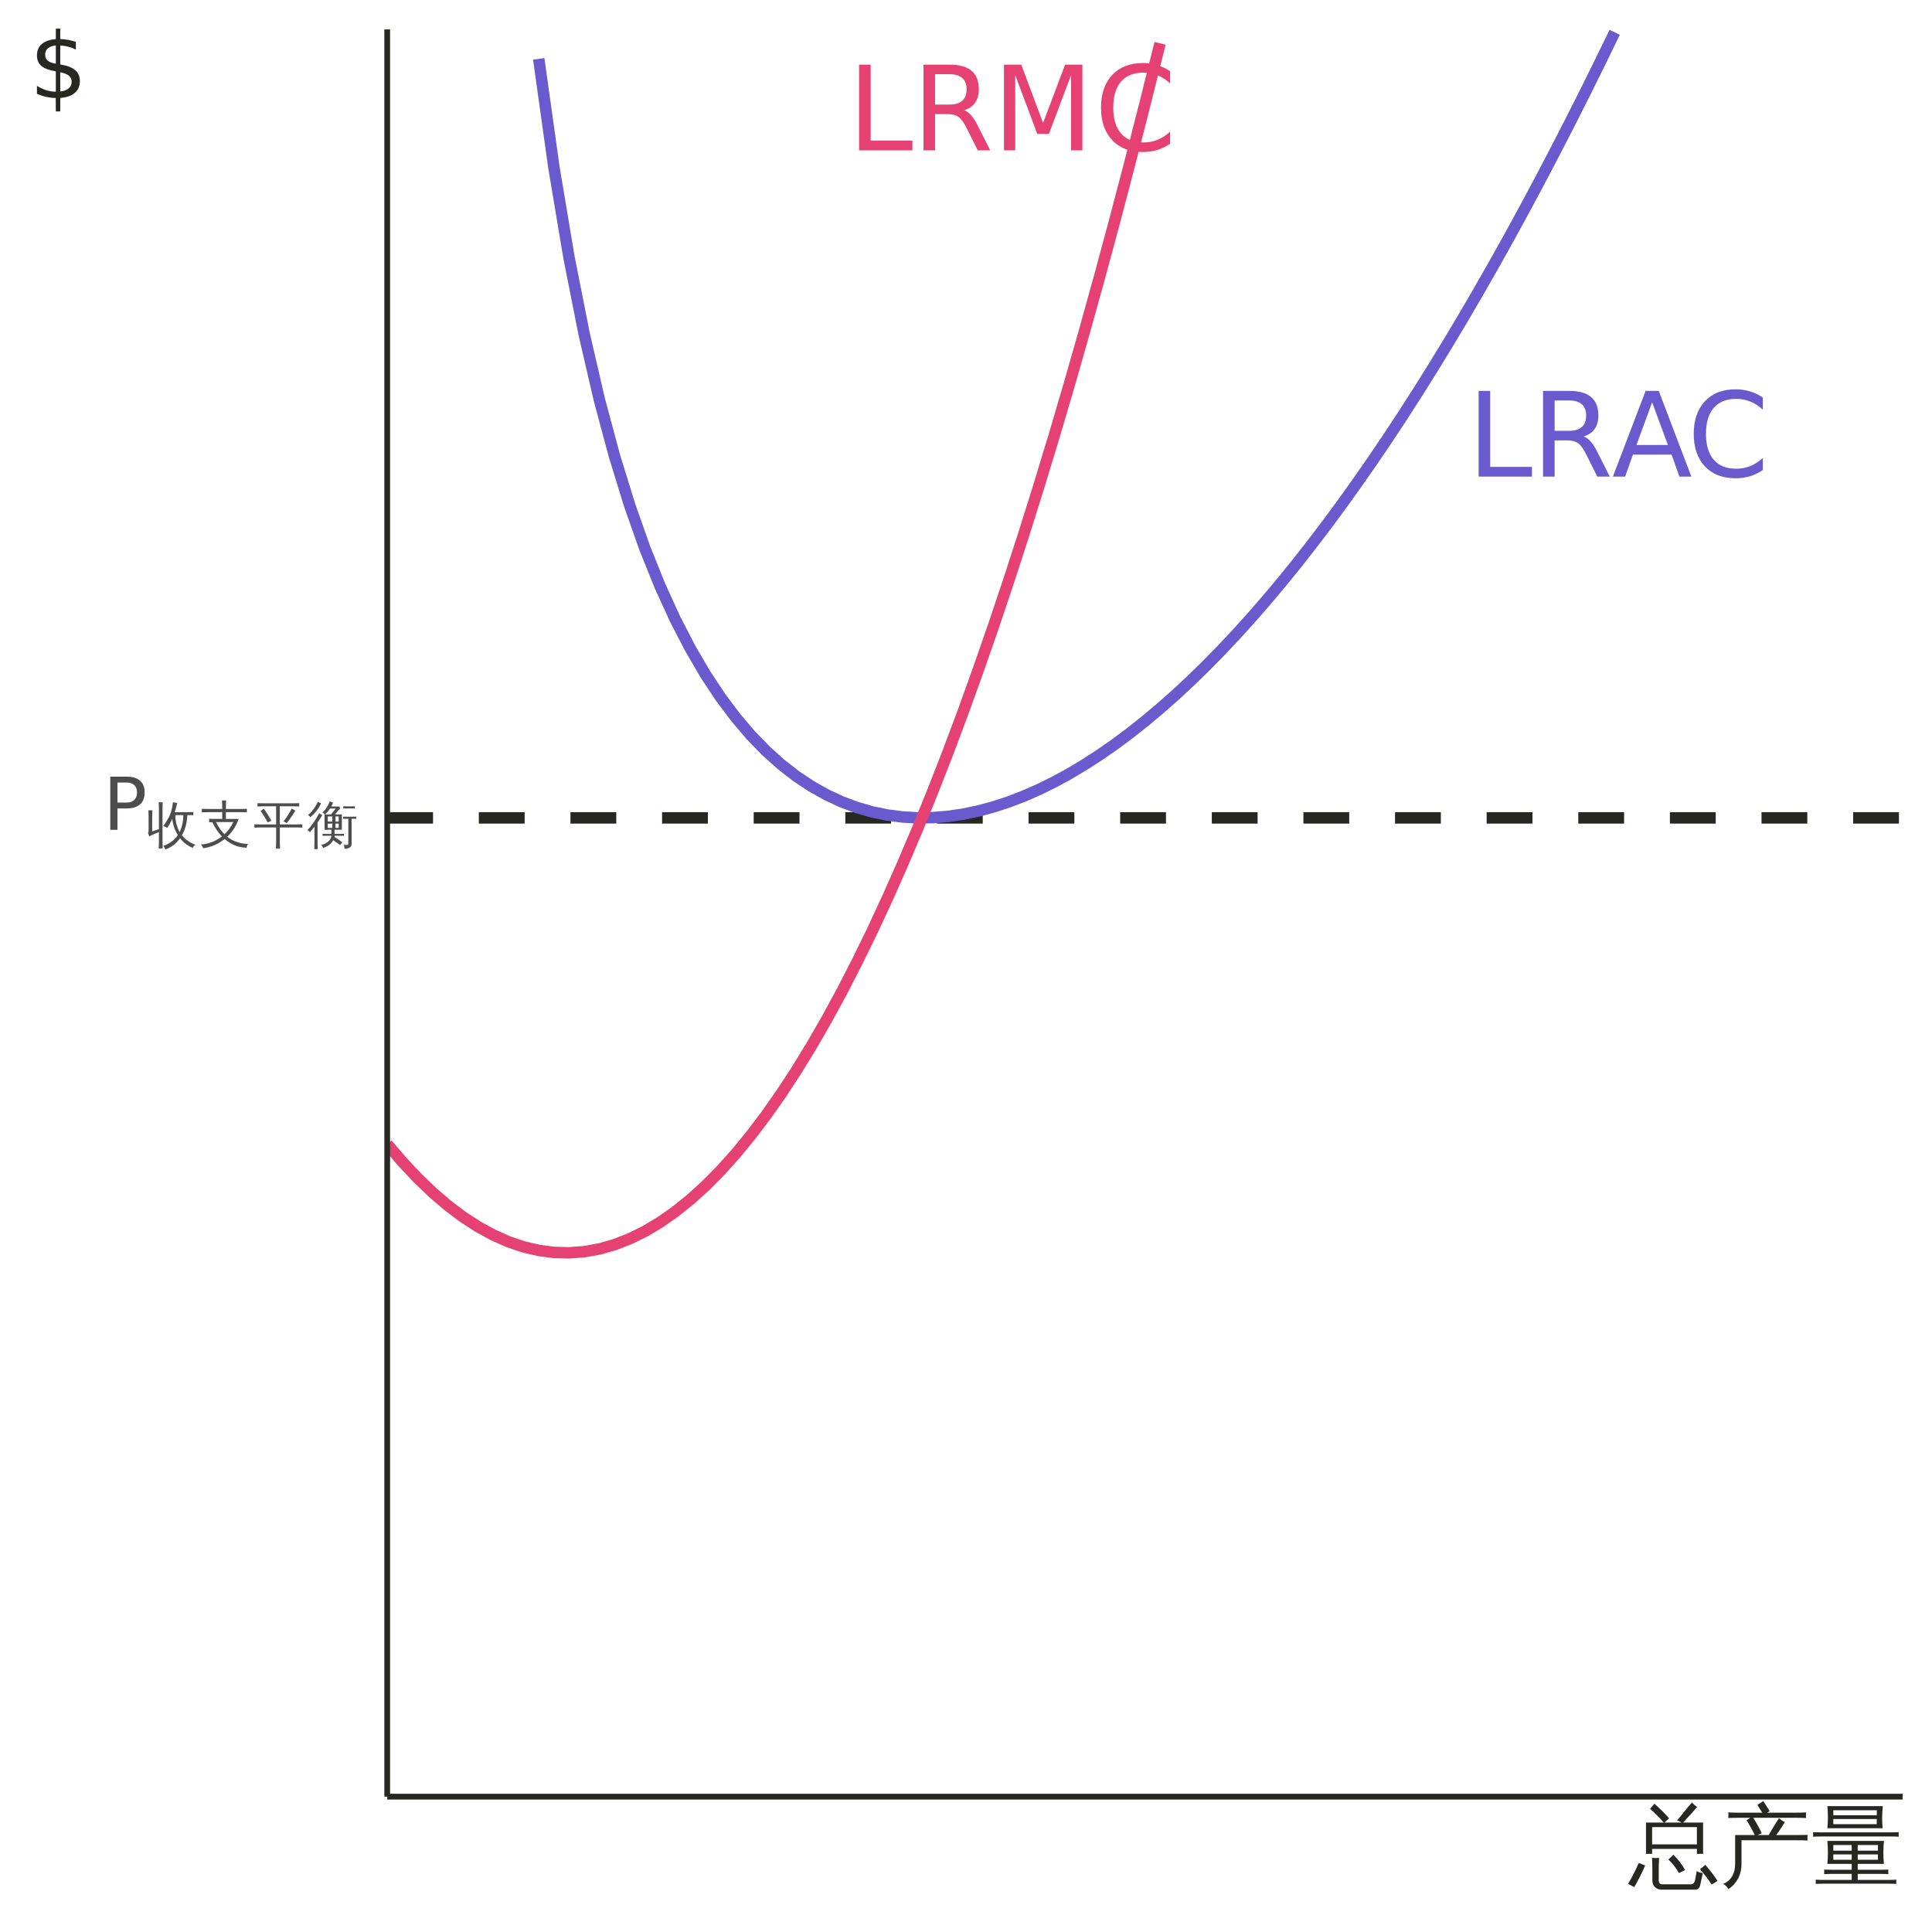
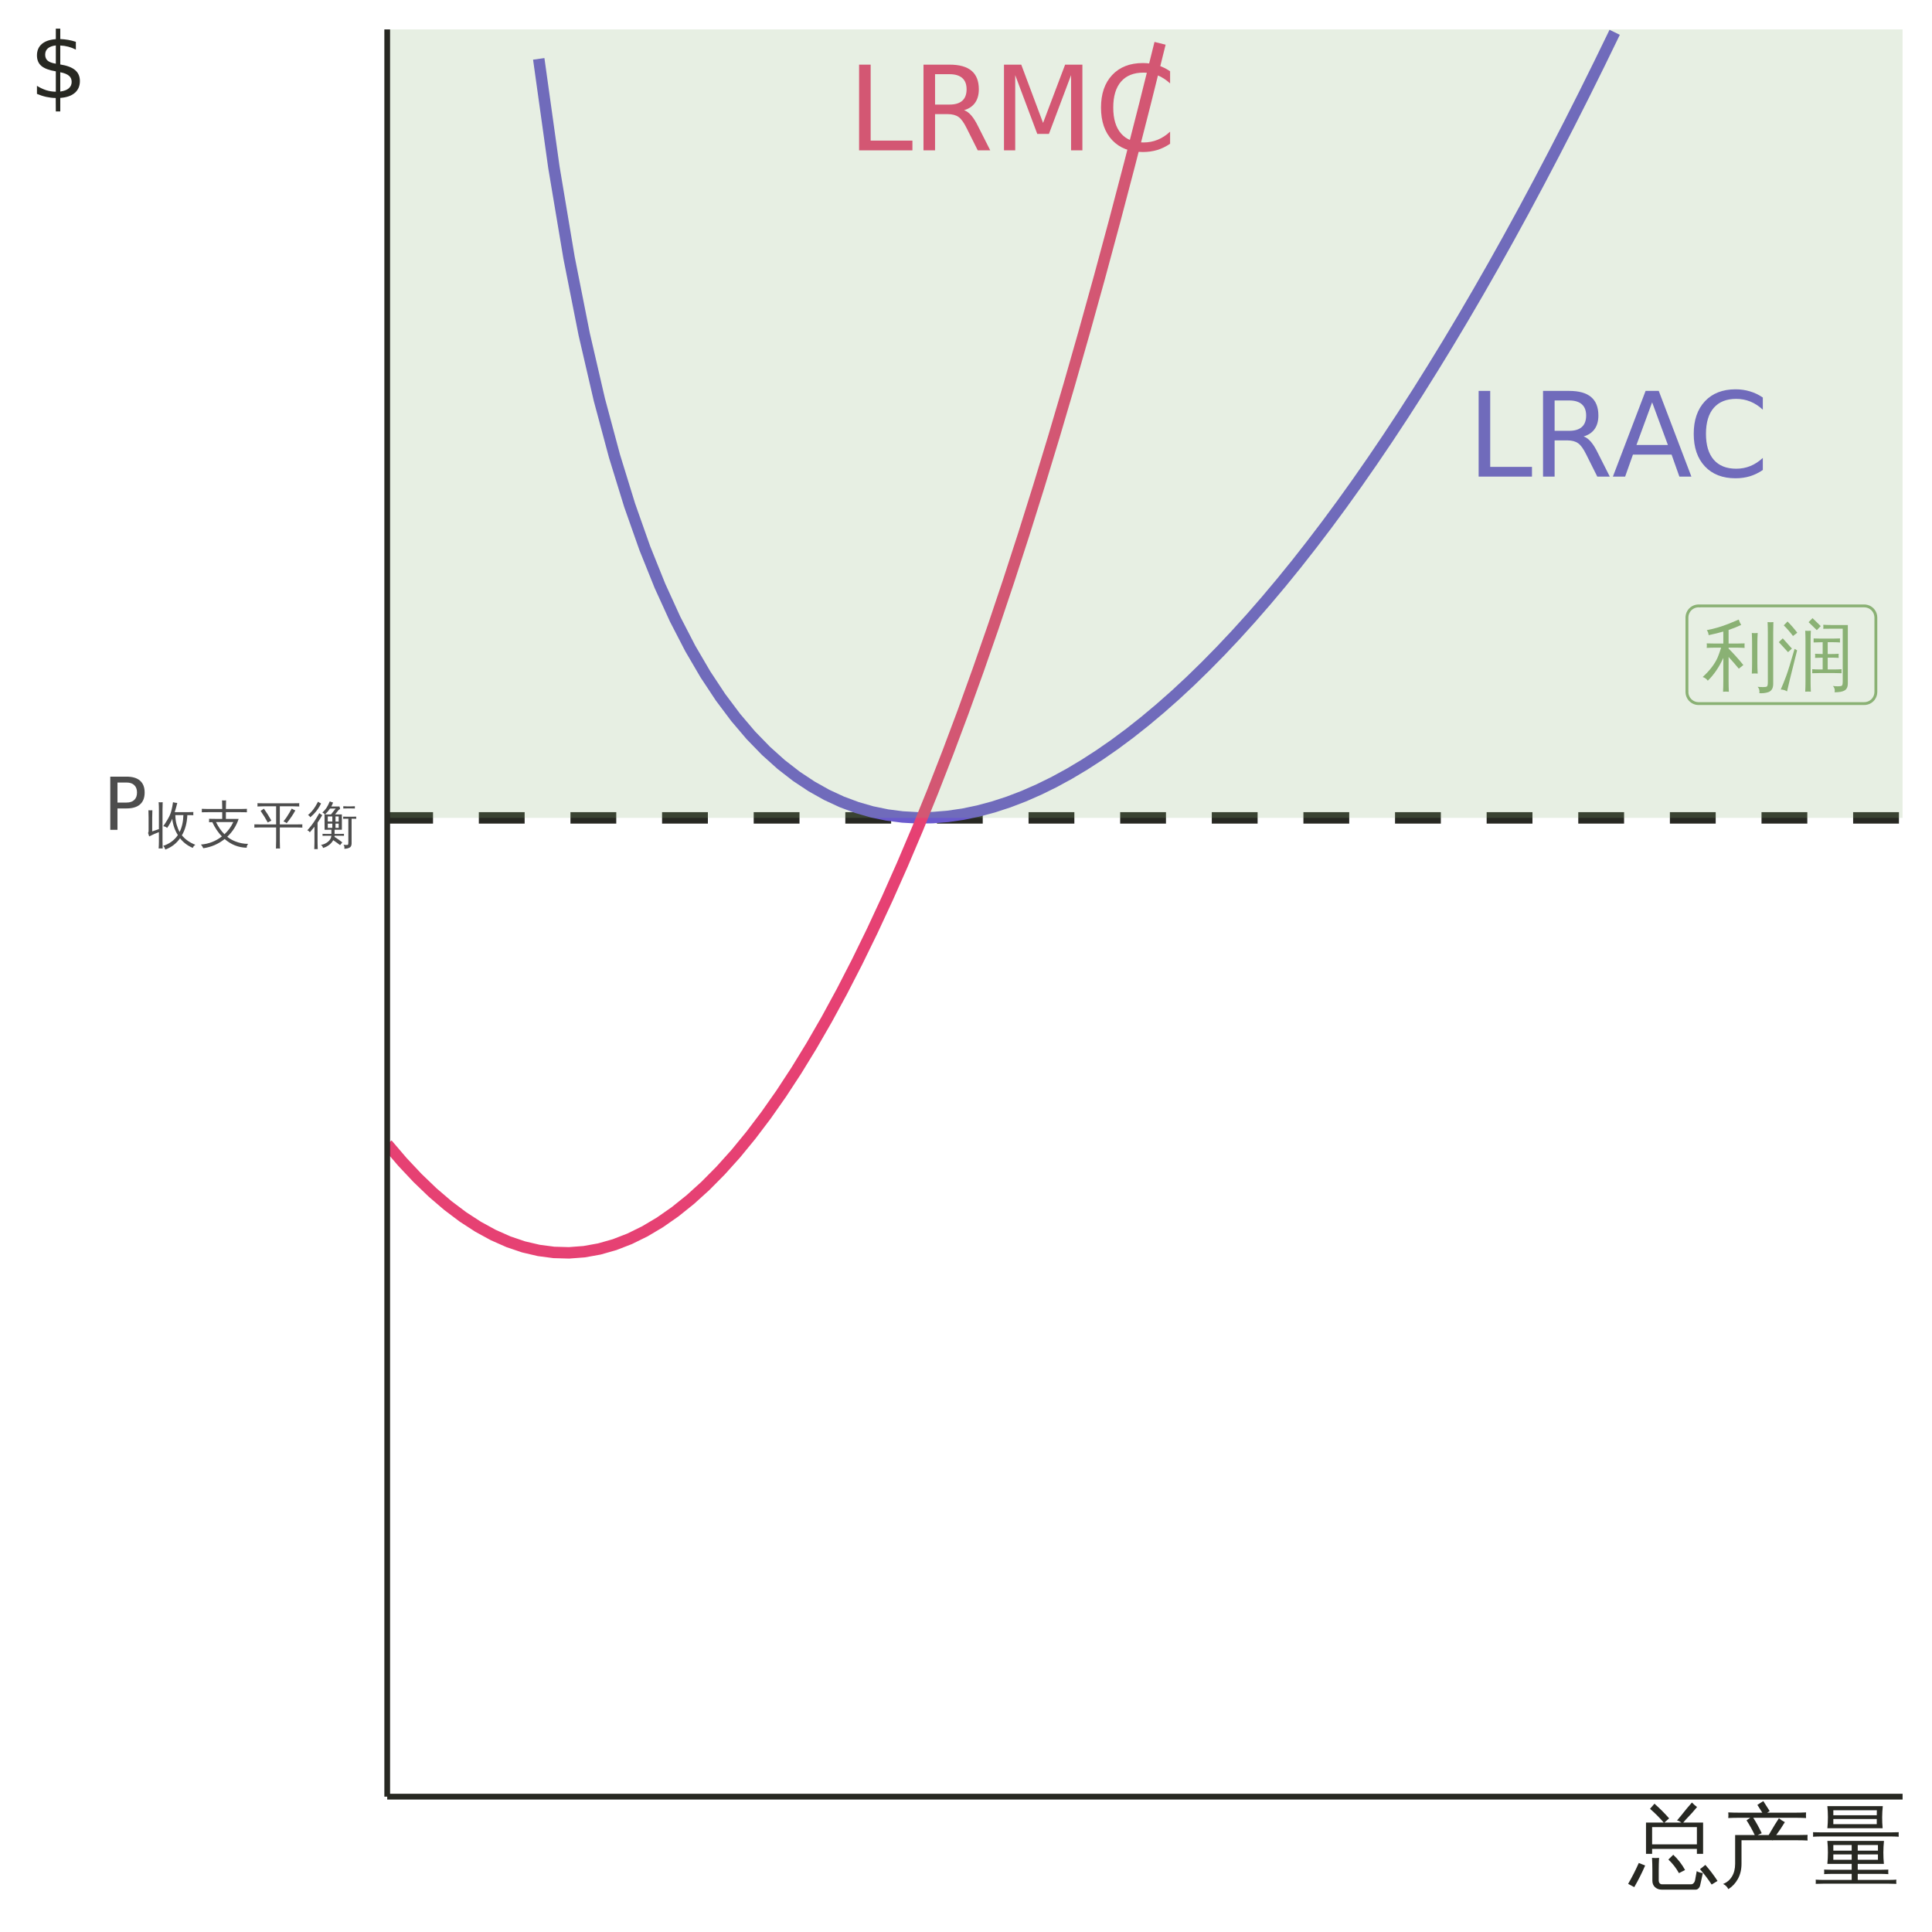
<svg xmlns="http://www.w3.org/2000/svg" xmlns:xlink="http://www.w3.org/1999/xlink" width="360" height="360" viewBox="0 0 360 360">
  <defs>
    <g>
      <g id="glyph-0-0">
        <path d="M 1.094 3.875 L 1.094 -15.453 L 12.047 -15.453 L 12.047 3.875 Z M 2.328 2.656 L 10.828 2.656 L 10.828 -14.219 L 2.328 -14.219 Z M 2.328 2.656 " />
      </g>
      <g id="glyph-0-1">
        <path d="M 2.156 -15.969 L 4.312 -15.969 L 4.312 -1.812 L 12.094 -1.812 L 12.094 0 L 2.156 0 Z M 2.156 -15.969 " />
      </g>
      <g id="glyph-0-2">
        <path d="M 9.719 -7.484 C 10.188 -7.328 10.641 -6.992 11.078 -6.484 C 11.516 -5.973 11.953 -5.266 12.391 -4.359 L 14.594 0 L 12.266 0 L 10.219 -4.094 C 9.695 -5.164 9.188 -5.875 8.688 -6.219 C 8.195 -6.57 7.52 -6.75 6.656 -6.75 L 4.312 -6.75 L 4.312 0 L 2.156 0 L 2.156 -15.969 L 7.031 -15.969 C 8.852 -15.969 10.211 -15.586 11.109 -14.828 C 12.016 -14.066 12.469 -12.914 12.469 -11.375 C 12.469 -10.363 12.234 -9.523 11.766 -8.859 C 11.297 -8.203 10.613 -7.742 9.719 -7.484 Z M 4.312 -14.188 L 4.312 -8.531 L 7.031 -8.531 C 8.07 -8.531 8.859 -8.77 9.391 -9.25 C 9.922 -9.727 10.188 -10.438 10.188 -11.375 C 10.188 -12.301 9.922 -13 9.391 -13.469 C 8.859 -13.945 8.07 -14.188 7.031 -14.188 Z M 4.312 -14.188 " />
      </g>
      <g id="glyph-0-3">
        <path d="M 7.484 -13.844 L 4.562 -5.891 L 10.422 -5.891 Z M 6.266 -15.969 L 8.719 -15.969 L 14.797 0 L 12.562 0 L 11.109 -4.094 L 3.906 -4.094 L 2.453 0 L 0.172 0 Z M 6.266 -15.969 " />
      </g>
      <g id="glyph-0-4">
        <path d="M 14.109 -14.734 L 14.109 -12.469 C 13.379 -13.145 12.602 -13.648 11.781 -13.984 C 10.957 -14.316 10.082 -14.484 9.156 -14.484 C 7.332 -14.484 5.938 -13.926 4.969 -12.812 C 4 -11.695 3.516 -10.082 3.516 -7.969 C 3.516 -5.863 4 -4.254 4.969 -3.141 C 5.938 -2.023 7.332 -1.469 9.156 -1.469 C 10.082 -1.469 10.957 -1.633 11.781 -1.969 C 12.602 -2.301 13.379 -2.805 14.109 -3.484 L 14.109 -1.234 C 13.348 -0.711 12.547 -0.32 11.703 -0.062 C 10.859 0.188 9.969 0.312 9.031 0.312 C 6.613 0.312 4.707 -0.426 3.312 -1.906 C 1.926 -3.383 1.234 -5.406 1.234 -7.969 C 1.234 -10.531 1.926 -12.551 3.312 -14.031 C 4.707 -15.52 6.613 -16.266 9.031 -16.266 C 9.988 -16.266 10.891 -16.133 11.734 -15.875 C 12.578 -15.625 13.367 -15.242 14.109 -14.734 Z M 14.109 -14.734 " />
      </g>
      <g id="glyph-0-5">
        <path d="M 2.156 -15.969 L 5.375 -15.969 L 9.438 -5.109 L 13.547 -15.969 L 16.766 -15.969 L 16.766 0 L 14.656 0 L 14.656 -14.016 L 10.531 -3.062 L 8.359 -3.062 L 4.25 -14.016 L 4.25 0 L 2.156 0 Z M 2.156 -15.969 " />
      </g>
      <g id="glyph-1-0">
+         <path d="M 0.469 0 L 0.469 -9.469 L 4.25 -9.469 L 4.25 0 Z M 0.938 -0.469 L 3.781 -0.469 L 3.781 -9 L 0.938 -9 Z M 0.938 -0.469 " />
+       </g>
+       <g id="glyph-1-1">
+         <path d="M 2.312 -6.516 C 1.789 -6.516 1.27 -6.5 0.75 -6.469 C 0.789 -6.758 0.789 -7.039 0.75 -7.312 C 1.27 -7.289 1.789 -7.281 2.312 -7.281 L 3.844 -7.281 L 3.844 -9.516 C 3.008 -9.273 2.098 -9.051 1.109 -8.844 C 1.086 -9.188 0.973 -9.5 0.766 -9.781 C 2.129 -10.031 3.516 -10.438 4.922 -11 L 6.719 -11.75 C 6.832 -11.395 6.984 -11.062 7.172 -10.75 C 6.422 -10.395 5.641 -10.082 4.828 -9.812 L 4.828 -7.281 L 6.266 -7.281 C 6.785 -7.281 7.301 -7.289 7.812 -7.312 C 7.789 -7.039 7.789 -6.758 7.812 -6.469 C 7.301 -6.5 6.785 -6.516 6.266 -6.516 L 4.828 -6.516 L 4.828 -6.344 C 5.797 -5.375 6.711 -4.352 7.578 -3.281 L 6.734 -2.594 C 6.117 -3.344 5.484 -4.07 4.828 -4.781 L 4.828 -0.312 C 4.828 0.352 4.844 1.023 4.875 1.703 C 4.508 1.66 4.148 1.66 3.797 1.703 C 3.828 1.023 3.844 0.352 3.844 -0.312 L 3.844 -4.609 C 3.07 -2.898 2.109 -1.484 0.953 -0.359 C 0.711 -0.691 0.395 -0.922 0 -1.047 C 1.312 -2.242 2.238 -3.453 2.781 -4.672 C 2.988 -5.172 3.207 -5.785 3.438 -6.516 Z M 10.562 1.969 C 10.633 1.457 10.523 1.062 10.234 0.781 C 10.523 0.812 10.859 0.828 11.234 0.828 C 11.609 0.836 11.852 0.801 11.969 0.719 C 12.082 0.633 12.141 0.367 12.141 -0.078 L 12.141 -9.297 C 12.141 -9.961 12.125 -10.625 12.094 -11.281 C 12.457 -11.238 12.816 -11.238 13.172 -11.281 C 13.148 -10.625 13.141 -9.961 13.141 -9.297 L 13.141 0.234 C 13.141 1.047 12.832 1.562 12.219 1.781 C 11.695 1.945 11.145 2.008 10.562 1.969 Z M 10.25 -1.688 C 9.883 -1.719 9.52 -1.719 9.156 -1.688 C 9.188 -2.344 9.203 -3.004 9.203 -3.672 L 9.203 -7.266 C 9.203 -7.922 9.188 -8.582 9.156 -9.25 C 9.52 -9.207 9.883 -9.207 10.25 -9.25 C 10.207 -8.582 10.188 -7.922 10.188 -7.266 L 10.188 -3.672 C 10.188 -3.004 10.207 -2.344 10.25 -1.688 Z M 10.25 -1.688 " />
+       </g>
+       <g id="glyph-1-2">
+         <path d="M 11.891 -2.5 C 11.859 -2.25 11.859 -2 11.891 -1.75 C 11.422 -1.77 10.957 -1.781 10.5 -1.781 L 7.797 -1.781 C 7.328 -1.781 6.863 -1.77 6.406 -1.75 C 6.426 -2 6.426 -2.25 6.406 -2.5 C 6.863 -2.469 7.328 -2.453 7.797 -2.453 L 8.359 -2.453 L 8.359 -4.656 L 6.938 -4.609 C 6.969 -4.859 6.969 -5.113 6.938 -5.375 L 8.359 -5.328 L 8.359 -7.531 L 6.672 -7.484 C 6.68 -7.734 6.68 -7.984 6.672 -8.234 C 7.117 -8.211 7.578 -8.203 8.047 -8.203 L 10.219 -8.203 C 10.676 -8.203 11.133 -8.211 11.594 -8.234 C 11.57 -7.984 11.57 -7.734 11.594 -7.484 C 11.133 -7.516 10.676 -7.531 10.219 -7.531 L 9.297 -7.531 L 9.297 -5.328 L 9.953 -5.328 C 10.422 -5.328 10.883 -5.344 11.344 -5.375 C 11.312 -5.113 11.312 -4.859 11.344 -4.609 C 10.883 -4.641 10.422 -4.656 9.953 -4.656 L 9.297 -4.656 L 9.297 -2.453 L 10.5 -2.453 C 10.957 -2.453 11.422 -2.469 11.891 -2.5 Z M 12.094 -0.219 L 12.094 -10.047 L 9.859 -10.047 C 9.398 -10.047 8.938 -10.039 8.469 -10.031 C 8.5 -10.281 8.5 -10.531 8.469 -10.781 C 8.938 -10.75 9.398 -10.734 9.859 -10.734 L 13.047 -10.734 L 13.047 0.141 C 13.047 0.766 12.859 1.195 12.484 1.438 C 12.086 1.688 11.453 1.805 10.578 1.797 C 10.68 1.348 10.578 0.957 10.266 0.625 C 10.547 0.664 10.867 0.688 11.234 0.688 C 11.598 0.688 11.832 0.645 11.938 0.562 C 12.039 0.488 12.094 0.227 12.094 -0.219 Z M 8 -10.531 L 7.266 -9.781 L 5.734 -11.266 L 6.469 -12.016 Z M 6.156 1.688 C 5.801 1.656 5.453 1.656 5.109 1.688 C 5.141 1.051 5.156 0.41 5.156 -0.234 L 5.156 -7.734 C 5.156 -8.379 5.141 -9.023 5.109 -9.672 C 5.453 -9.629 5.801 -9.629 6.156 -9.672 C 6.125 -9.023 6.109 -8.379 6.109 -7.734 L 6.109 -0.234 C 6.109 0.41 6.125 1.051 6.156 1.688 Z M 1.719 1.641 C 1.406 1.422 1.016 1.301 0.547 1.281 C 0.879 0.531 1.223 -0.32 1.578 -1.281 C 1.93 -2.25 2.445 -3.922 3.125 -6.297 L 3.594 -6.016 L 2.281 -0.75 Z M 2.625 -6.344 L 1.906 -5.672 L 0.188 -7.547 L 0.922 -8.25 Z M 2.828 -8.688 C 2.305 -9.395 1.734 -10.055 1.109 -10.672 L 1.812 -11.391 C 2.457 -10.742 3.062 -10.047 3.625 -9.297 Z M 2.828 -8.688 " />
+       </g>
+       <g id="glyph-2-0">
        <path d="M 0.672 2.406 L 0.672 -9.578 L 7.469 -9.578 L 7.469 2.406 Z M 1.438 1.641 L 6.719 1.641 L 6.719 -8.828 L 1.438 -8.828 Z M 1.438 1.641 " />
      </g>
-       <g id="glyph-1-1">
+       <g id="glyph-2-1">
        <path d="M 2.672 -8.812 L 2.672 -5.078 L 4.359 -5.078 C 4.984 -5.078 5.461 -5.238 5.797 -5.562 C 6.141 -5.883 6.312 -6.348 6.312 -6.953 C 6.312 -7.547 6.141 -8.004 5.797 -8.328 C 5.461 -8.648 4.984 -8.812 4.359 -8.812 Z M 1.328 -9.906 L 4.359 -9.906 C 5.473 -9.906 6.312 -9.656 6.875 -9.156 C 7.445 -8.656 7.734 -7.922 7.734 -6.953 C 7.734 -5.973 7.445 -5.234 6.875 -4.734 C 6.312 -4.234 5.473 -3.984 4.359 -3.984 L 2.672 -3.984 L 2.672 0 L 1.328 0 Z M 1.328 -9.906 " />
      </g>
-       <g id="glyph-2-0">
+       <g id="glyph-3-0">
        <path d="M 0.312 0 L 0.312 -6.344 L 2.844 -6.344 L 2.844 0 Z M 0.625 -0.312 L 2.531 -0.312 L 2.531 -6.016 L 0.625 -6.016 Z M 0.625 -0.312 " />
      </g>
-       <g id="glyph-2-1">
+       <g id="glyph-3-1">
        <path d="M 3.094 1.141 C 2.844 1.117 2.594 1.117 2.344 1.141 C 2.375 0.691 2.391 0.238 2.391 -0.219 L 2.391 -1.906 C 1.898 -1.738 1.297 -1.473 0.578 -1.109 L 0.375 -1.75 C 0.438 -1.863 0.469 -1.988 0.469 -2.125 L 0.469 -4.625 C 0.469 -5.082 0.457 -5.535 0.438 -5.984 C 0.688 -5.961 0.93 -5.961 1.172 -5.984 C 1.148 -5.535 1.141 -5.082 1.141 -4.625 L 1.141 -2.047 L 2.391 -2.469 L 2.391 -6.125 C 2.391 -6.57 2.375 -7.023 2.344 -7.484 C 2.594 -7.453 2.844 -7.453 3.094 -7.484 C 3.07 -7.023 3.062 -6.57 3.062 -6.125 L 3.062 -0.219 C 3.062 0.238 3.07 0.691 3.094 1.141 Z M 5.016 -7.484 C 5.266 -7.41 5.531 -7.363 5.812 -7.344 C 5.688 -6.812 5.539 -6.281 5.375 -5.75 L 5.328 -5.625 L 7.734 -5.625 C 8.086 -5.625 8.445 -5.633 8.812 -5.656 C 8.789 -5.457 8.789 -5.258 8.812 -5.062 L 7.688 -5.078 C 7.625 -3.598 7.285 -2.344 6.672 -1.312 C 7.305 -0.539 8.145 0.047 9.188 0.453 C 8.957 0.586 8.797 0.781 8.703 1.031 C 7.734 0.625 6.941 0.023 6.328 -0.766 C 5.648 0.211 4.734 0.914 3.578 1.344 C 3.504 1.051 3.375 0.82 3.188 0.656 C 4.375 0.258 5.285 -0.41 5.922 -1.359 C 5.359 -2.242 5.008 -3.258 4.875 -4.406 C 4.645 -3.832 4.328 -3.258 3.922 -2.688 C 3.734 -2.863 3.492 -2.973 3.203 -3.016 C 3.473 -3.391 3.758 -3.836 4.062 -4.359 C 4.375 -4.891 4.594 -5.41 4.719 -5.922 C 4.852 -6.441 4.953 -6.961 5.016 -7.484 Z M 5.453 -5.078 C 5.461 -4.461 5.539 -3.879 5.688 -3.328 C 5.844 -2.785 6.031 -2.32 6.25 -1.938 C 6.688 -2.812 6.922 -3.859 6.953 -5.078 Z M 5.453 -5.078 " />
      </g>
-       <g id="glyph-2-2">
+       <g id="glyph-3-2">
        <path d="M 1.734 -3.75 C 1.754 -3.969 1.754 -4.18 1.734 -4.391 C 2.129 -4.379 2.523 -4.375 2.922 -4.375 L 4.188 -4.375 L 4.188 -5.625 L 1.578 -5.625 C 1.172 -5.625 0.77 -5.617 0.375 -5.609 C 0.406 -5.816 0.406 -6.031 0.375 -6.25 C 0.77 -6.227 1.172 -6.219 1.578 -6.219 L 4.188 -6.219 L 4.188 -6.422 C 4.188 -6.891 4.176 -7.359 4.156 -7.828 C 4.406 -7.797 4.656 -7.797 4.906 -7.828 C 4.883 -7.359 4.875 -6.891 4.875 -6.422 L 4.875 -6.219 L 7.609 -6.219 C 8.004 -6.219 8.398 -6.227 8.797 -6.25 C 8.773 -6.031 8.773 -5.816 8.797 -5.609 C 8.398 -5.617 8.004 -5.625 7.609 -5.625 L 4.875 -5.625 L 4.875 -4.375 L 7.25 -4.375 C 6.82 -3.082 6.113 -1.973 5.125 -1.047 C 5.562 -0.691 6.055 -0.406 6.609 -0.188 C 7.391 0.125 8.191 0.281 9.016 0.281 C 8.836 0.488 8.75 0.727 8.75 1 C 7.219 0.969 5.848 0.426 4.641 -0.625 C 3.473 0.312 2.145 0.883 0.656 1.094 C 0.551 0.832 0.406 0.602 0.219 0.406 C 1.676 0.289 2.977 -0.211 4.125 -1.109 C 3.414 -1.848 2.82 -2.734 2.344 -3.766 C 2.145 -3.766 1.941 -3.758 1.734 -3.75 Z M 3.031 -3.781 C 3.477 -2.863 4.004 -2.109 4.609 -1.516 C 5.305 -2.16 5.852 -2.914 6.25 -3.781 Z M 3.031 -3.781 " />
      </g>
-       <g id="glyph-2-3">
+       <g id="glyph-3-3">
        <path d="M 4.953 1.156 C 4.703 1.125 4.453 1.125 4.203 1.156 C 4.223 0.688 4.234 0.223 4.234 -0.234 L 4.234 -2.781 L 1.297 -2.781 C 0.922 -2.781 0.547 -2.77 0.172 -2.75 C 0.191 -2.957 0.191 -3.16 0.172 -3.359 C 0.547 -3.348 0.922 -3.344 1.297 -3.344 L 4.234 -3.344 L 4.234 -6.719 L 1.875 -6.719 C 1.5 -6.719 1.125 -6.707 0.75 -6.688 C 0.77 -6.895 0.77 -7.098 0.75 -7.297 C 1.125 -7.285 1.5 -7.281 1.875 -7.281 L 7.422 -7.281 C 7.797 -7.281 8.172 -7.285 8.547 -7.297 C 8.523 -7.098 8.523 -6.895 8.547 -6.688 C 8.172 -6.707 7.797 -6.719 7.422 -6.719 L 4.922 -6.719 L 4.922 -3.344 L 7.984 -3.344 C 8.367 -3.344 8.75 -3.348 9.125 -3.359 C 9.102 -3.16 9.102 -2.957 9.125 -2.75 C 8.75 -2.77 8.367 -2.781 7.984 -2.781 L 4.922 -2.781 L 4.922 -0.234 C 4.922 0.223 4.93 0.688 4.953 1.156 Z M 7.141 -6.297 C 7.359 -6.16 7.582 -6.047 7.812 -5.953 C 7.395 -5.172 6.852 -4.375 6.188 -3.562 C 6.031 -3.727 5.832 -3.836 5.594 -3.891 C 5.957 -4.328 6.328 -4.867 6.703 -5.516 Z M 2.672 -3.703 C 2.273 -4.441 1.832 -5.16 1.344 -5.859 L 1.953 -6.281 C 2.461 -5.57 2.926 -4.832 3.344 -4.062 Z M 2.672 -3.703 " />
      </g>
-       <g id="glyph-2-4">
+       <g id="glyph-3-4">
        <path d="M 7.688 -0.016 L 7.688 -4.406 L 6.719 -4.391 C 6.738 -4.523 6.738 -4.66 6.719 -4.797 C 6.977 -4.785 7.242 -4.781 7.516 -4.781 L 8.375 -4.781 C 8.633 -4.781 8.895 -4.785 9.156 -4.797 C 9.145 -4.66 9.145 -4.523 9.156 -4.391 L 8.297 -4.406 L 8.297 0.234 C 8.285 0.609 8.156 0.859 7.906 0.984 C 7.613 1.129 7.289 1.195 6.938 1.188 C 7 0.906 6.945 0.66 6.781 0.453 C 6.914 0.473 7.078 0.484 7.266 0.484 C 7.461 0.492 7.582 0.473 7.625 0.422 C 7.664 0.379 7.688 0.234 7.688 -0.016 Z M 8.906 -6.734 C 8.895 -6.586 8.895 -6.445 8.906 -6.312 C 8.645 -6.32 8.383 -6.328 8.125 -6.328 L 7.531 -6.328 C 7.27 -6.328 7.008 -6.32 6.75 -6.312 C 6.758 -6.445 6.758 -6.586 6.75 -6.734 C 7.008 -6.711 7.27 -6.703 7.531 -6.703 L 8.125 -6.703 C 8.383 -6.703 8.645 -6.711 8.906 -6.734 Z M 3.266 -2.344 L 3.25 -5.203 L 3.297 -5.203 C 3.18 -5.367 3.031 -5.484 2.844 -5.547 C 3.145 -5.816 3.398 -6.109 3.609 -6.422 C 3.816 -6.734 4.023 -7.141 4.234 -7.641 C 4.43 -7.547 4.633 -7.473 4.844 -7.422 C 4.758 -7.172 4.648 -6.926 4.516 -6.688 L 6.047 -6.688 L 6.156 -6.203 C 6.031 -6.16 5.93 -6.098 5.859 -6.016 C 5.797 -5.93 5.582 -5.66 5.219 -5.203 L 6.484 -5.203 L 6.484 -2.359 L 5.125 -2.359 L 5.125 -1.578 L 6.172 -1.578 C 6.398 -1.578 6.633 -1.582 6.875 -1.594 C 6.863 -1.469 6.863 -1.344 6.875 -1.219 C 6.633 -1.227 6.398 -1.234 6.172 -1.234 L 5.125 -1.234 C 5.125 -1.172 5.117 -1.102 5.109 -1.031 C 5.609 -0.719 6.094 -0.375 6.562 0 L 6.156 0.516 C 5.738 0.191 5.312 -0.113 4.875 -0.406 C 4.477 0.301 3.844 0.785 2.969 1.047 C 2.926 0.797 2.797 0.602 2.578 0.469 C 3.047 0.406 3.477 0.219 3.875 -0.094 C 4.27 -0.414 4.488 -0.797 4.531 -1.234 L 3.594 -1.234 C 3.352 -1.234 3.113 -1.227 2.875 -1.219 C 2.895 -1.344 2.895 -1.469 2.875 -1.594 C 3.113 -1.582 3.352 -1.578 3.594 -1.578 L 4.531 -1.578 L 4.531 -2.359 L 3.875 -2.359 L 3.875 -2.344 Z M 5.297 -2.703 L 5.891 -2.703 L 5.891 -3.5 L 5.297 -3.5 Z M 4.703 -2.703 L 4.703 -3.5 L 3.859 -3.484 L 3.859 -2.703 Z M 5.297 -3.875 L 5.891 -3.875 L 5.891 -4.828 L 5.297 -4.828 Z M 4.703 -3.875 L 4.703 -4.797 L 4.672 -4.828 L 3.859 -4.828 C 3.859 -4.504 3.859 -4.191 3.859 -3.891 Z M 3.344 -5.203 L 4.453 -5.203 L 5.328 -6.297 L 4.281 -6.297 C 4.031 -5.93 3.719 -5.566 3.344 -5.203 Z M 3.25 -5.203 L 3.297 -5.203 Z M 2.281 -5.453 C 2.445 -5.305 2.629 -5.18 2.828 -5.078 C 2.555 -4.586 2.266 -4.117 1.953 -3.672 L 1.953 -0.016 C 1.953 0.41 1.961 0.836 1.984 1.266 C 1.766 1.242 1.551 1.242 1.344 1.266 C 1.363 0.836 1.375 0.41 1.375 -0.016 L 1.375 -2.906 L 0.516 -1.875 C 0.398 -2.051 0.242 -2.176 0.047 -2.25 C 0.629 -2.875 1.176 -3.602 1.688 -4.438 Z M 2.047 -7.578 C 2.211 -7.453 2.398 -7.344 2.609 -7.25 C 2.254 -6.5 1.785 -5.828 1.203 -5.234 C 1.004 -5.035 0.801 -4.848 0.594 -4.672 C 0.5 -4.859 0.359 -5 0.172 -5.094 C 0.68 -5.508 1.133 -6.035 1.531 -6.672 C 1.707 -6.973 1.879 -7.273 2.047 -7.578 Z M 2.047 -7.578 " />
      </g>
-       <g id="glyph-3-0">
+       <g id="glyph-4-0">
        <path d="M 0.562 0 L 0.562 -11.328 L 5.078 -11.328 L 5.078 0 Z M 1.125 -0.562 L 4.516 -0.562 L 4.516 -10.766 L 1.125 -10.766 Z M 1.125 -0.562 " />
      </g>
-       <g id="glyph-3-1">
+       <g id="glyph-4-1">
        <path d="M 4.328 -4.453 L 3.188 -4.453 L 3.188 -10.281 L 6.5 -10.281 C 5.707 -11.195 4.852 -12.051 3.938 -12.844 L 4.766 -13.797 C 5.734 -12.941 6.645 -12.031 7.5 -11.062 L 6.609 -10.281 L 9.766 -10.281 C 9.523 -10.477 9.258 -10.609 8.969 -10.672 L 9.75 -11.609 C 10.414 -12.441 10.758 -12.867 10.781 -12.891 L 11.75 -14.016 C 12.039 -13.703 12.359 -13.422 12.703 -13.172 L 11.734 -12.047 L 10.625 -10.859 L 10.125 -10.281 L 13.828 -10.281 L 13.828 -4.453 L 12.672 -4.453 L 12.672 -5.375 L 4.328 -5.375 Z M 12.672 -9.438 L 4.328 -9.438 L 4.328 -6.219 L 12.672 -6.219 Z M 15.422 1.266 C 14.754 0.254 14.031 -0.695 13.25 -1.594 L 14.25 -2.391 C 15.07 -1.461 15.828 -0.469 16.516 0.594 Z M 9.328 -0.859 C 8.797 -1.816 8.141 -2.66 7.359 -3.391 L 8.266 -4.281 C 9.141 -3.469 9.875 -2.52 10.469 -1.438 Z M 12.641 -1.234 C 12.953 -1.035 13.332 -0.914 13.781 -0.875 L 13.297 1.328 C 13.254 1.578 13.156 1.785 13 1.953 C 12.844 2.129 12.656 2.219 12.438 2.219 L 6.125 2.219 C 5.625 2.219 5.207 2.066 4.875 1.766 C 4.539 1.461 4.375 1.055 4.375 0.547 L 4.375 -1.391 C 4.375 -2.172 4.352 -2.941 4.312 -3.703 C 4.75 -3.66 5.188 -3.66 5.625 -3.703 C 5.582 -2.941 5.562 -2.172 5.562 -1.391 L 5.562 0.547 C 5.562 0.723 5.613 0.879 5.719 1.016 C 5.832 1.148 5.973 1.219 6.141 1.219 L 11.594 1.219 C 11.781 1.219 11.938 1.145 12.062 1 C 12.195 0.863 12.285 0.691 12.328 0.484 Z M -0.141 1.141 C 0.586 -0.109 1.25 -1.406 1.844 -2.75 L 3.031 -2.281 C 2.426 -0.883 1.75 0.457 1 1.75 Z M -0.141 1.141 " />
      </g>
-       <g id="glyph-3-2">
+       <g id="glyph-4-2">
        <path d="M 2.797 -2.609 L 2.797 -7.953 L 6.453 -7.953 C 6.004 -8.898 5.492 -9.816 4.922 -10.703 L 5.625 -11.172 L 3.453 -11.172 C 2.805 -11.172 2.16 -11.156 1.516 -11.125 C 1.555 -11.477 1.555 -11.828 1.516 -12.172 C 2.16 -12.141 2.805 -12.125 3.453 -12.125 L 7.859 -12.125 L 6.938 -13.578 L 8.047 -14.281 L 9.234 -12.422 L 8.766 -12.125 L 14.094 -12.125 C 14.738 -12.125 15.379 -12.141 16.016 -12.172 C 15.984 -11.828 15.984 -11.477 16.016 -11.125 C 15.379 -11.156 14.738 -11.172 14.094 -11.172 L 6.172 -11.172 C 6.766 -10.242 7.289 -9.285 7.75 -8.297 L 6.984 -7.953 L 9.047 -7.953 L 10.156 -9.828 L 10.953 -11.078 C 11.297 -10.797 11.664 -10.555 12.062 -10.359 C 11.812 -9.941 11.547 -9.523 11.266 -9.109 L 10.453 -7.953 L 14.359 -7.953 C 15.016 -7.953 15.66 -7.961 16.297 -7.984 C 16.266 -7.641 16.266 -7.289 16.297 -6.938 C 15.66 -6.969 15.016 -6.984 14.359 -6.984 L 9.844 -6.984 L 9.797 -6.922 C 9.773 -6.941 9.75 -6.961 9.719 -6.984 L 3.984 -6.984 L 3.984 -2.609 C 3.984 -1.523 3.758 -0.582 3.312 0.219 C 2.863 1.031 2.27 1.664 1.531 2.125 C 1.32 1.688 0.992 1.363 0.547 1.156 C 1.242 0.895 1.789 0.441 2.188 -0.203 C 2.594 -0.848 2.797 -1.648 2.797 -2.609 Z M 2.797 -2.609 " />
      </g>
-       <g id="glyph-3-3">
+       <g id="glyph-4-3">
        <path d="M 15.844 0.359 C 15.801 0.617 15.801 0.879 15.844 1.141 C 15.363 1.117 14.883 1.109 14.406 1.109 L 2.219 1.109 C 1.75 1.109 1.281 1.117 0.812 1.141 C 0.832 0.879 0.832 0.617 0.812 0.359 C 1.281 0.391 1.75 0.406 2.219 0.406 L 7.516 0.406 L 7.516 -0.719 L 3.938 -0.719 C 3.414 -0.719 2.895 -0.703 2.375 -0.672 C 2.406 -0.953 2.406 -1.234 2.375 -1.516 C 2.895 -1.492 3.414 -1.484 3.938 -1.484 L 7.516 -1.484 L 7.516 -2.578 L 2.984 -2.578 C 3.117 -4.004 3.117 -5.43 2.984 -6.859 L 13.531 -6.859 C 13.383 -5.43 13.379 -4.004 13.516 -2.578 L 8.641 -2.578 L 8.641 -1.484 L 12.797 -1.484 C 13.316 -1.484 13.832 -1.492 14.344 -1.516 C 14.32 -1.234 14.32 -0.953 14.344 -0.672 C 13.832 -0.703 13.316 -0.719 12.797 -0.719 L 8.641 -0.719 L 8.641 0.406 L 14.406 0.406 C 14.883 0.406 15.363 0.391 15.844 0.359 Z M 16.281 -8.484 C 16.258 -8.203 16.258 -7.922 16.281 -7.641 C 15.77 -7.672 15.258 -7.688 14.75 -7.688 L 1.859 -7.688 C 1.336 -7.688 0.82 -7.672 0.312 -7.641 C 0.332 -7.922 0.332 -8.203 0.312 -8.484 C 0.832 -8.461 1.348 -8.453 1.859 -8.453 L 14.75 -8.453 C 15.25 -8.453 15.758 -8.461 16.281 -8.484 Z M 2.984 -9.219 C 3.117 -10.602 3.117 -11.977 2.984 -13.344 L 13.312 -13.344 C 13.164 -11.977 13.156 -10.602 13.281 -9.219 Z M 8.641 -5.047 L 12.406 -5.047 L 12.406 -6.094 L 8.641 -6.094 Z M 7.516 -5.047 L 7.516 -6.094 L 4.094 -6.094 L 4.094 -5.047 Z M 8.641 -4.344 L 8.641 -3.344 L 12.406 -3.344 L 12.406 -4.344 Z M 7.516 -4.344 L 4.094 -4.344 L 4.094 -3.344 L 7.516 -3.344 Z M 4.094 -12.578 L 4.094 -11.641 L 12.188 -11.641 L 12.203 -12.578 Z M 4.094 -10.938 L 4.094 -9.984 L 12.188 -9.984 L 12.188 -10.938 Z M 4.094 -10.938 " />
      </g>
-       <g id="glyph-4-0">
+       <g id="glyph-5-0">
        <path d="M 0.844 3 L 0.844 -11.984 L 9.344 -11.984 L 9.344 3 Z M 1.797 2.062 L 8.406 2.062 L 8.406 -11.031 L 1.797 -11.031 Z M 1.797 2.062 " />
      </g>
-       <g id="glyph-4-1">
+       <g id="glyph-5-1">
        <path d="M 5.75 2.5 L 4.922 2.5 L 4.906 0 C 4.32 -0.008 3.738 -0.078 3.156 -0.203 C 2.582 -0.328 2 -0.516 1.406 -0.766 L 1.406 -2.266 C 1.977 -1.91 2.551 -1.641 3.125 -1.453 C 3.707 -1.273 4.305 -1.18 4.922 -1.172 L 4.922 -4.969 C 3.691 -5.164 2.797 -5.5 2.234 -5.969 C 1.68 -6.445 1.406 -7.102 1.406 -7.938 C 1.406 -8.832 1.707 -9.539 2.312 -10.062 C 2.914 -10.582 3.785 -10.883 4.922 -10.969 L 4.922 -12.922 L 5.75 -12.922 L 5.75 -10.984 C 6.258 -10.961 6.754 -10.91 7.234 -10.828 C 7.711 -10.742 8.188 -10.625 8.656 -10.469 L 8.656 -9.016 C 8.188 -9.254 7.711 -9.438 7.234 -9.562 C 6.754 -9.688 6.258 -9.758 5.75 -9.781 L 5.75 -6.25 C 7 -6.051 7.922 -5.703 8.516 -5.203 C 9.109 -4.703 9.406 -4.02 9.406 -3.156 C 9.406 -2.227 9.086 -1.492 8.453 -0.953 C 7.828 -0.41 6.926 -0.098 5.75 -0.016 Z M 4.922 -6.391 L 4.922 -9.797 C 4.273 -9.723 3.781 -9.539 3.438 -9.25 C 3.102 -8.957 2.938 -8.566 2.938 -8.078 C 2.938 -7.598 3.094 -7.223 3.406 -6.953 C 3.719 -6.691 4.223 -6.504 4.922 -6.391 Z M 5.75 -4.797 L 5.75 -1.203 C 6.445 -1.297 6.973 -1.492 7.328 -1.797 C 7.691 -2.109 7.875 -2.508 7.875 -3 C 7.875 -3.488 7.703 -3.875 7.359 -4.156 C 7.016 -4.445 6.477 -4.66 5.75 -4.797 Z M 5.75 -4.797 " />
      </g>
    </g>
    <clipPath id="clip-0">
      <path clip-rule="nonzero" d="M 72.152 151 L 354.523 151 L 354.523 154 L 72.152 154 Z M 72.152 151 " />
    </clipPath>
    <clipPath id="clip-1">
      <path clip-rule="nonzero" d="M 99 5.48 L 302 5.48 L 302 154 L 99 154 Z M 99 5.48 " />
    </clipPath>
    <clipPath id="clip-2">
      <path clip-rule="nonzero" d="M 72.152 7 L 218 7 L 218 235 L 72.152 235 Z M 72.152 7 " />
+     </clipPath>
+     <clipPath id="clip-3">
+       <path clip-rule="nonzero" d="M 72.152 5.48 L 354.523 5.48 L 354.523 153 L 72.152 153 Z M 72.152 5.48 " />
    </clipPath>
  </defs>
  <rect x="-36" y="-36" width="432" height="432" fill="rgb(100%, 100%, 100%)" fill-opacity="1" />
  <g clip-path="url(#clip-0)">
    <path fill="none" stroke-width="2.134" stroke-linecap="butt" stroke-linejoin="round" stroke="rgb(15.294%, 15.686%, 13.333%)" stroke-opacity="1" stroke-dasharray="8.536 8.536" stroke-miterlimit="10" d="M 72.152 152.398 L 354.52 152.398 " />
  </g>
  <g clip-path="url(#clip-1)">
    <path fill="none" stroke-width="2.134" stroke-linecap="butt" stroke-linejoin="round" stroke="rgb(41.569%, 35.294%, 80.392%)" stroke-opacity="1" stroke-miterlimit="10" d="M 100.387 10.969 L 103.211 31.172 L 106.035 48.027 L 108.859 62.285 L 111.684 74.48 L 114.508 85.004 L 117.328 94.152 L 120.152 102.156 L 122.977 109.18 L 125.801 115.371 L 128.625 120.836 L 131.449 125.668 L 134.273 129.938 L 137.098 133.703 L 139.918 137.02 L 142.742 139.926 L 145.566 142.461 L 148.391 144.652 L 151.215 146.527 L 154.039 148.113 L 156.863 149.422 L 159.684 150.473 L 162.508 151.285 L 165.332 151.867 L 168.156 152.23 L 170.98 152.391 L 173.805 152.352 L 176.629 152.121 L 179.453 151.711 L 182.273 151.121 L 185.098 150.363 L 187.922 149.441 L 190.746 148.359 L 193.57 147.121 L 196.395 145.734 L 199.219 144.195 L 202.039 142.512 L 204.863 140.688 L 207.688 138.727 L 210.512 136.629 L 213.336 134.395 L 216.16 132.027 L 218.984 129.535 L 221.809 126.91 L 224.629 124.16 L 227.453 121.285 L 230.277 118.289 L 233.102 115.168 L 235.926 111.926 L 238.75 108.566 L 241.574 105.086 L 244.395 101.488 L 247.219 97.777 L 250.043 93.949 L 252.867 90.004 L 255.691 85.945 L 258.516 81.777 L 261.34 77.492 L 264.164 73.098 L 266.984 68.59 L 269.809 63.977 L 272.633 59.246 L 275.457 54.41 L 278.281 49.465 L 281.105 44.41 L 283.93 39.246 L 286.75 33.977 L 289.574 28.598 L 292.398 23.113 L 295.223 17.523 L 298.047 11.824 L 300.871 6.02 " />
  </g>
  <g fill="rgb(41.569%, 35.294%, 80.392%)" fill-opacity="1">
    <use xlink:href="#glyph-0-1" x="273.367" y="88.808" />
    <use xlink:href="#glyph-0-2" x="285.367" y="88.808" />
    <use xlink:href="#glyph-0-3" x="300.367" y="88.808" />
    <use xlink:href="#glyph-0-4" x="314.367" y="88.808" />
  </g>
  <g clip-path="url(#clip-2)">
    <path fill="none" stroke-width="2.134" stroke-linecap="butt" stroke-linejoin="round" stroke="rgb(90.196%, 25.49%, 45.098%)" stroke-opacity="1" stroke-miterlimit="10" d="M 72.152 213.191 L 74.973 216.492 L 77.797 219.496 L 80.621 222.211 L 83.445 224.629 L 86.27 226.758 L 89.094 228.59 L 91.918 230.133 L 94.742 231.383 L 97.562 232.34 L 100.387 233 L 103.211 233.371 L 106.035 233.449 L 108.859 233.234 L 111.684 232.727 L 114.508 231.926 L 117.328 230.832 L 120.152 229.445 L 122.977 227.766 L 125.801 225.793 L 128.625 223.527 L 131.449 220.969 L 134.273 218.117 L 137.098 214.977 L 139.918 211.539 L 142.742 207.809 L 145.566 203.789 L 148.391 199.473 L 151.215 194.863 L 154.039 189.965 L 156.863 184.77 L 159.684 179.285 L 162.508 173.508 L 165.332 167.434 L 168.156 161.07 L 170.98 154.414 L 173.805 147.461 L 176.629 140.219 L 179.453 132.684 L 182.273 124.855 L 185.098 116.734 L 187.922 108.316 L 190.746 99.609 L 193.57 90.609 L 196.395 81.316 L 199.219 71.73 L 202.039 61.855 L 204.863 51.684 L 207.688 41.219 L 210.512 30.461 L 213.336 19.41 L 216.16 8.07 " />
  </g>
  <g fill="rgb(90.196%, 25.49%, 45.098%)" fill-opacity="1">
    <use xlink:href="#glyph-0-1" x="157.922" y="28.015" />
    <use xlink:href="#glyph-0-2" x="169.922" y="28.015" />
    <use xlink:href="#glyph-0-5" x="184.922" y="28.015" />
    <use xlink:href="#glyph-0-4" x="203.922" y="28.015" />
  </g>
+   <path fill-rule="nonzero" fill="rgb(100%, 100%, 100%)" fill-opacity="1" stroke-width="0.533" stroke-linecap="round" stroke-linejoin="round" stroke="rgb(54.51%, 69.412%, 45.49%)" stroke-opacity="1" stroke-miterlimit="10" d="M 316.496 131.102 L 347.379 131.102 L 347.289 131.102 L 347.637 131.086 L 347.977 131.016 L 348.305 130.895 L 348.605 130.719 L 348.875 130.5 L 349.105 130.238 L 349.289 129.945 L 349.426 129.625 L 349.508 129.289 L 349.539 128.941 L 349.539 115.062 L 349.508 114.715 L 349.426 114.379 L 349.289 114.059 L 349.105 113.766 L 348.875 113.504 L 348.605 113.285 L 348.305 113.109 L 347.977 112.988 L 347.637 112.918 L 347.379 112.902 L 316.496 112.902 L 316.758 112.918 L 316.41 112.902 L 316.066 112.945 L 315.73 113.043 L 315.418 113.191 L 315.133 113.387 L 314.879 113.629 L 314.672 113.906 L 314.512 114.215 L 314.398 114.543 L 314.344 114.887 L 314.336 115.062 L 314.336 128.941 L 314.344 128.77 L 314.344 129.117 L 314.398 129.457 L 314.512 129.789 L 314.672 130.098 L 314.879 130.375 L 315.133 130.613 L 315.418 130.812 L 315.73 130.961 L 316.066 131.059 L 316.41 131.102 Z M 316.496 131.102 " />
+   <g fill="rgb(54.51%, 69.412%, 45.49%)" fill-opacity="1">
+     <use xlink:href="#glyph-1-1" x="317.27" y="127.197" />
+     <use xlink:href="#glyph-1-2" x="331.27" y="127.197" />
+   </g>
+   <g clip-path="url(#clip-3)">
+     <path fill-rule="nonzero" fill="rgb(54.51%, 69.412%, 45.49%)" fill-opacity="0.2" d="M 72.152 5.48 L 354.52 5.48 L 354.52 152.398 L 72.152 152.398 Z M 72.152 5.48 " />
+   </g>
  <path fill="none" stroke-width="1.067" stroke-linecap="butt" stroke-linejoin="round" stroke="rgb(15.294%, 15.686%, 13.333%)" stroke-opacity="1" stroke-miterlimit="10" d="M 72.152 334.781 L 72.152 5.48 " />
  <g fill="rgb(30.196%, 30.196%, 30.196%)" fill-opacity="1">
-     <use xlink:href="#glyph-1-1" x="19.219" y="154.623" />
+     <use xlink:href="#glyph-2-1" x="19.219" y="154.623" />
  </g>
  <g fill="rgb(30.196%, 30.196%, 30.196%)" fill-opacity="1">
-     <use xlink:href="#glyph-2-1" x="27.219" y="156.963" />
-     <use xlink:href="#glyph-2-2" x="37.219" y="156.963" />
-     <use xlink:href="#glyph-2-3" x="47.219" y="156.963" />
-     <use xlink:href="#glyph-2-4" x="57.219" y="156.963" />
+     <use xlink:href="#glyph-3-1" x="27.219" y="156.963" />
+     <use xlink:href="#glyph-3-2" x="37.219" y="156.963" />
+     <use xlink:href="#glyph-3-3" x="47.219" y="156.963" />
+     <use xlink:href="#glyph-3-4" x="57.219" y="156.963" />
  </g>
  <path fill="none" stroke-width="1.067" stroke-linecap="butt" stroke-linejoin="round" stroke="rgb(15.294%, 15.686%, 13.333%)" stroke-opacity="1" stroke-miterlimit="10" d="M 72.152 334.781 L 354.52 334.781 " />
  <g fill="rgb(15.294%, 15.686%, 13.333%)" fill-opacity="1">
-     <use xlink:href="#glyph-3-1" x="303.52" y="349.889" />
-     <use xlink:href="#glyph-3-2" x="320.52" y="349.889" />
-     <use xlink:href="#glyph-3-3" x="337.52" y="349.889" />
+     <use xlink:href="#glyph-4-1" x="303.52" y="349.889" />
+     <use xlink:href="#glyph-4-2" x="320.52" y="349.889" />
+     <use xlink:href="#glyph-4-3" x="337.52" y="349.889" />
  </g>
  <g fill="rgb(15.294%, 15.686%, 13.333%)" fill-opacity="1">
-     <use xlink:href="#glyph-4-1" x="5.48" y="18.261" />
+     <use xlink:href="#glyph-5-1" x="5.48" y="18.261" />
  </g>
</svg>
